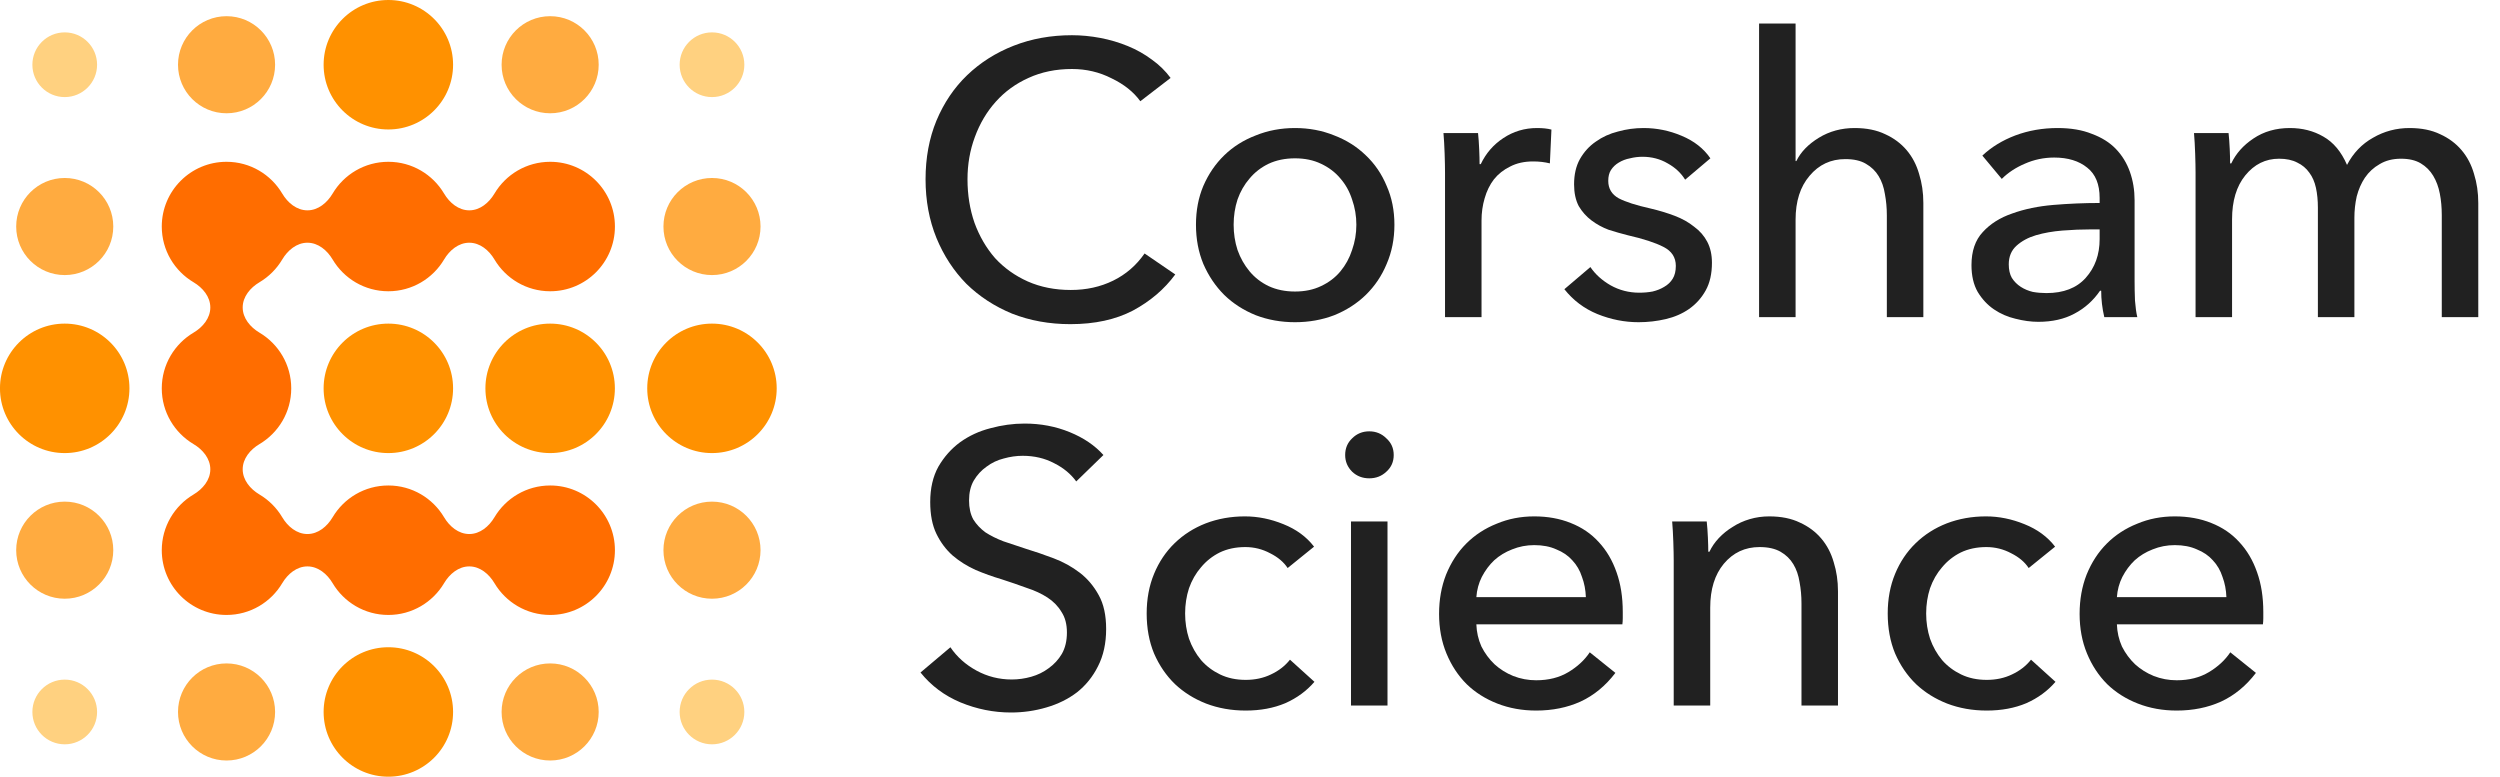
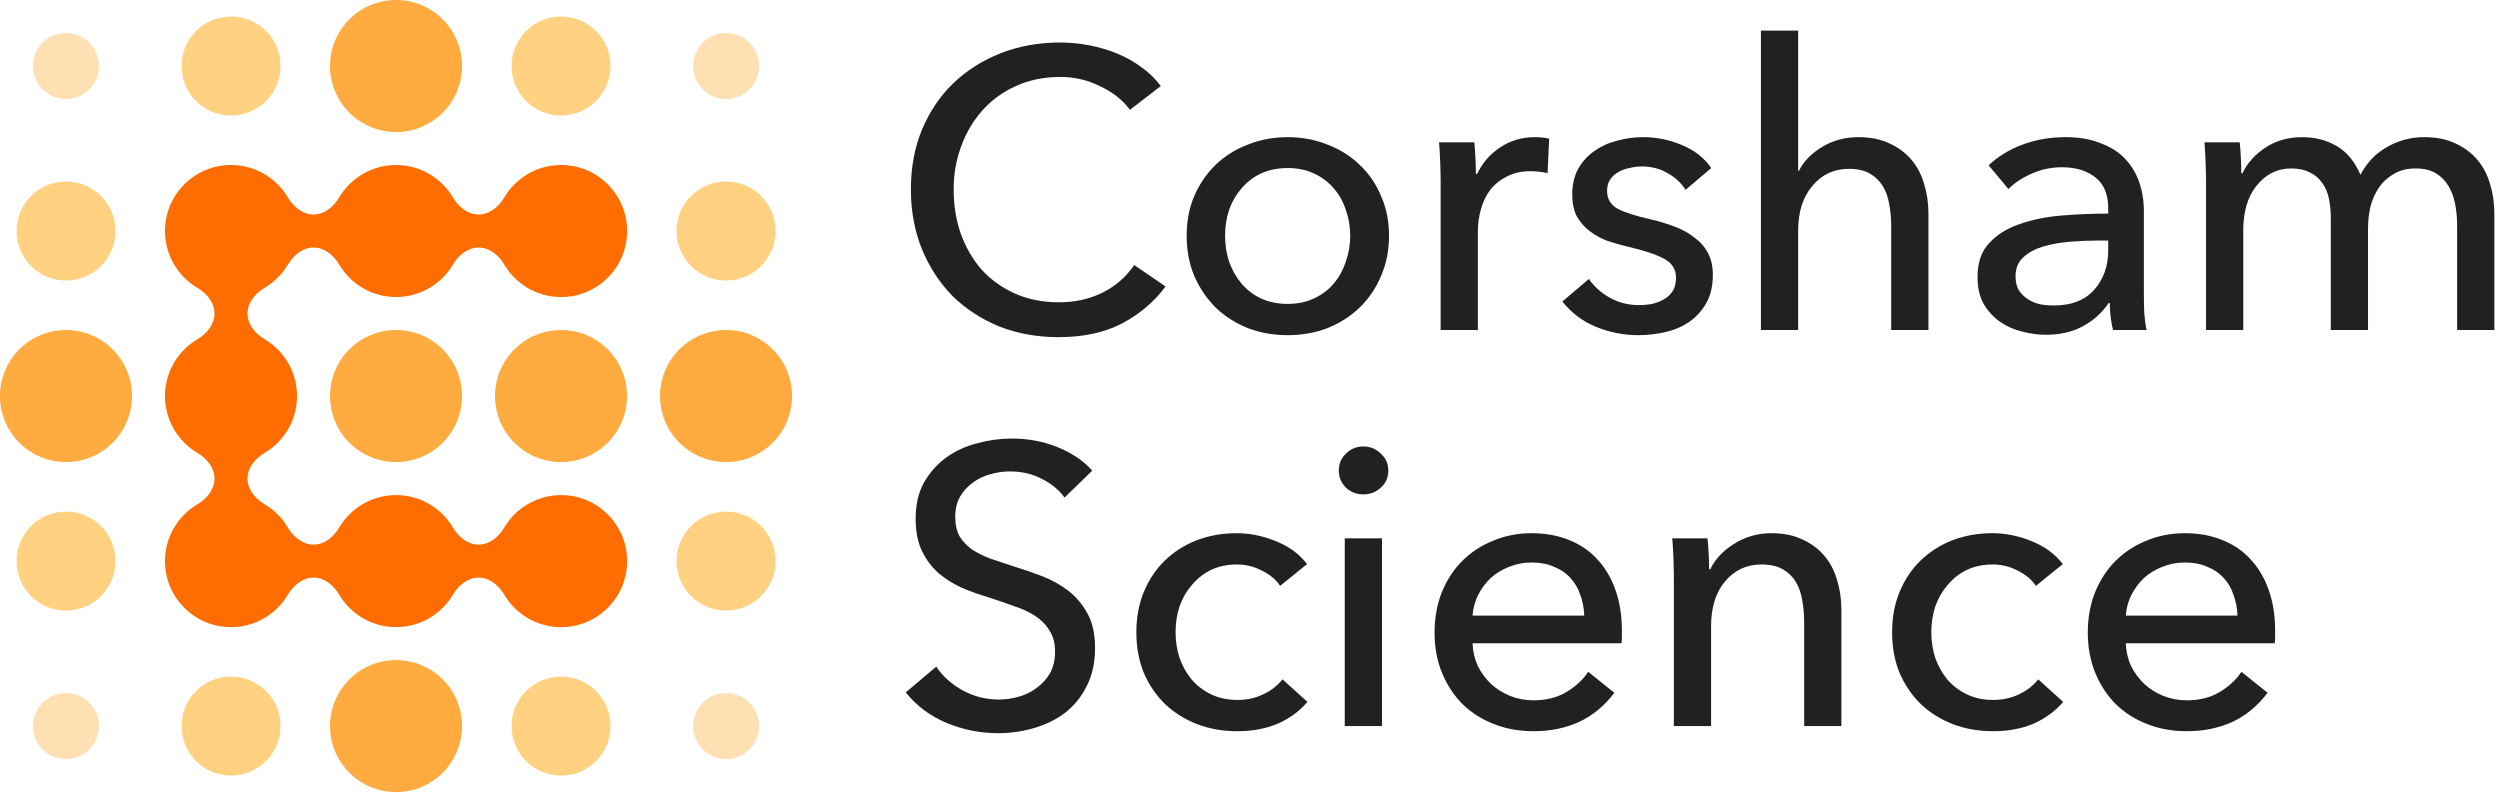
- <svg xmlns="http://www.w3.org/2000/svg" fill="none" height="32" viewBox="0 0 103 32" width="103">
-   <path d="m18.667 2.667c0 1.473-1.194 2.667-2.667 2.667-1.473 0-2.667-1.194-2.667-2.667s1.194-2.667 2.667-2.667c1.473 0 2.667 1.194 2.667 2.667z" fill="#ff9100" />
-   <path d="m5.333 16c0 1.473-1.194 2.667-2.667 2.667s-2.667-1.194-2.667-2.667 1.194-2.667 2.667-2.667 2.667 1.194 2.667 2.667z" fill="#ff9100" />
-   <path d="m18.667 16c0 1.473-1.194 2.667-2.667 2.667-1.473 0-2.667-1.194-2.667-2.667s1.194-2.667 2.667-2.667c1.473 0 2.667 1.194 2.667 2.667z" fill="#ff9100" />
-   <path d="m25.333 16c0 1.473-1.194 2.667-2.667 2.667-1.473 0-2.667-1.194-2.667-2.667s1.194-2.667 2.667-2.667c1.473 0 2.667 1.194 2.667 2.667z" fill="#ff9100" />
-   <path d="m32 16c0 1.473-1.194 2.667-2.667 2.667-1.473 0-2.667-1.194-2.667-2.667s1.194-2.667 2.667-2.667c1.473 0 2.667 1.194 2.667 2.667z" fill="#ff9100" />
-   <path d="m18.667 29.333c0 1.473-1.194 2.667-2.667 2.667-1.473 0-2.667-1.194-2.667-2.667 0-1.473 1.194-2.667 2.667-2.667 1.473 0 2.667 1.194 2.667 2.667z" fill="#ff9100" />
-   <path d="m11.334 2.667c0 1.105-.895 2-2 2-1.105 0-2-.895-2-2s.895-2 2-2c1.105 0 2 .895 2 2z" fill="#ffab40" />
-   <path d="m24.666 2.667c0 1.105-.895 2-2 2s-2-.895-2-2 .895-2 2-2 2 .895 2 2z" fill="#ffab40" />
-   <path d="m4.667 9.333c0 1.105-.895 2-2 2s-2-.895-2-2c0-1.105.895-2 2-2s2 .895 2 2z" fill="#ffab40" />
-   <path d="m31.334 9.333c0 1.105-.895 2-2 2s-2-.895-2-2c0-1.105.895-2 2-2s2 .895 2 2z" fill="#ffab40" />
-   <path d="m4.667 22.667c0 1.105-.895 2-2 2s-2-.895-2-2c0-1.105.895-2 2-2s2 .895 2 2z" fill="#ffab40" />
-   <path d="m31.334 22.667c0 1.105-.895 2-2 2s-2-.895-2-2c0-1.105.895-2 2-2s2 .895 2 2z" fill="#ffab40" />
-   <path d="m11.334 29.333c0 1.105-.895 2-2 2-1.105 0-2-.895-2-2 0-1.105.895-2 2-2 1.105 0 2 .895 2 2z" fill="#ffab40" />
-   <path d="m24.666 29.333c0 1.105-.895 2-2 2s-2-.895-2-2c0-1.105.895-2 2-2s2 .895 2 2z" fill="#ffab40" />
-   <path d="m4 2.667c0 .736-.597 1.333-1.333 1.333s-1.333-.597-1.333-1.333.597-1.333 1.333-1.333 1.333.597 1.333 1.333z" fill="#ffd180" />
-   <path d="m30.667 2.667c0 .736-.597 1.333-1.333 1.333-.736 0-1.333-.597-1.333-1.333s.597-1.333 1.333-1.333c.736 0 1.333.597 1.333 1.333z" fill="#ffd180" />
-   <path d="m4 29.333c0 .736-.597 1.333-1.333 1.333s-1.333-.597-1.333-1.333c0-.736.597-1.333 1.333-1.333s1.333.597 1.333 1.333z" fill="#ffd180" />
-   <path d="m30.667 29.333c0 .736-.597 1.333-1.333 1.333-.736 0-1.333-.597-1.333-1.333 0-.736.597-1.333 1.333-1.333.736 0 1.333.597 1.333 1.333z" fill="#ffd180" />
-   <path d="m12.666 10c-.442 0-.812.311-1.038.691-.229.386-.552.709-.938.938-.38.225-.691.596-.691 1.038 0 .442.311.812.691 1.038.784.465 1.309 1.319 1.309 2.296s-.525 1.831-1.309 2.296c-.38.225-.691.596-.691 1.038 0 .442.311.812.691 1.038.386.229.709.552.938.938.225.38.596.691 1.038.691s.812-.311 1.038-.691c.464-.784 1.319-1.309 2.296-1.309.977 0 1.831.525 2.296 1.309.225.38.596.691 1.038.691.442 0 .812-.311 1.038-.691.465-.783 1.319-1.309 2.296-1.309 1.473 0 2.667 1.194 2.667 2.667 0 1.473-1.194 2.667-2.667 2.667-.977 0-1.831-.525-2.296-1.309-.225-.38-.596-.691-1.038-.691-.442 0-.813.311-1.038.691-.464.783-1.319 1.309-2.296 1.309-.977 0-1.831-.525-2.296-1.309-.225-.38-.596-.691-1.038-.691s-.812.311-1.038.691c-.465.784-1.319 1.309-2.296 1.309-1.473 0-2.667-1.194-2.667-2.667 0-.977.525-1.831 1.309-2.296.38-.225.691-.596.691-1.038 0-.442-.311-.812-.691-1.038-.784-.465-1.309-1.319-1.309-2.296s.525-1.831 1.309-2.296c.38-.225.691-.596.691-1.038 0-.442-.311-.812-.691-1.038-.784-.465-1.309-1.319-1.309-2.296 0-1.473 1.194-2.667 2.667-2.667.977 0 1.831.525 2.296 1.309.225.38.596.691 1.038.691s.812-.311 1.038-.691c.464-.784 1.319-1.309 2.296-1.309.977 0 1.831.525 2.296 1.309.225.38.596.691 1.038.691.442 0 .812-.311 1.038-.691.465-.784 1.319-1.309 2.296-1.309 1.473 0 2.667 1.194 2.667 2.667 0 1.473-1.194 2.667-2.667 2.667-.977 0-1.831-.525-2.296-1.309-.225-.38-.596-.691-1.038-.691-.442 0-.813.311-1.038.691-.464.784-1.319 1.309-2.296 1.309-.977 0-1.831-.525-2.296-1.309-.225-.38-.596-.691-1.038-.691z" fill="#ff6d00" />
+ <svg xmlns="http://www.w3.org/2000/svg" fill="none" height="32" viewBox="0 0 101 32" width="101">
+   <path d="m18.667 2.667c0 1.473-1.194 2.667-2.667 2.667-1.473 0-2.667-1.194-2.667-2.667s1.194-2.667 2.667-2.667c1.473 0 2.667 1.194 2.667 2.667z" fill="#ffab40" />
+   <path d="m5.333 16c0 1.473-1.194 2.667-2.667 2.667s-2.667-1.194-2.667-2.667 1.194-2.667 2.667-2.667 2.667 1.194 2.667 2.667z" fill="#ffab40" />
+   <path d="m18.667 16c0 1.473-1.194 2.667-2.667 2.667-1.473 0-2.667-1.194-2.667-2.667s1.194-2.667 2.667-2.667c1.473 0 2.667 1.194 2.667 2.667z" fill="#ffab40" />
+   <path d="m25.333 16c0 1.473-1.194 2.667-2.667 2.667-1.473 0-2.667-1.194-2.667-2.667s1.194-2.667 2.667-2.667c1.473 0 2.667 1.194 2.667 2.667z" fill="#ffab40" />
+   <path d="m32 16c0 1.473-1.194 2.667-2.667 2.667-1.473 0-2.667-1.194-2.667-2.667s1.194-2.667 2.667-2.667c1.473 0 2.667 1.194 2.667 2.667z" fill="#ffab40" />
+   <path d="m18.667 29.333c0 1.473-1.194 2.667-2.667 2.667-1.473 0-2.667-1.194-2.667-2.667 0-1.473 1.194-2.667 2.667-2.667 1.473 0 2.667 1.194 2.667 2.667z" fill="#ffab40" />
+   <path d="m11.333 2.667c0 1.105-.895 2-2 2-1.105 0-2-.895-2-2s.895-2 2-2c1.105 0 2.0.895 2 2z" fill="#ffd180" />
+   <path d="m24.667 2.667c0 1.105-.895 2-2 2-1.105 0-2-.895-2-2s.895-2 2-2c1.105 0 2 .895 2 2z" fill="#ffd180" />
+   <path d="m4.667 9.333c0 1.105-.895 2-2 2s-2-.895-2-2.0.895-2 2-2 2 .895 2 2z" fill="#ffd180" />
+   <path d="m31.333 9.333c0 1.105-.895 2-2 2-1.105 0-2-.895-2-2s.895-2 2-2c1.105 0 2 .895 2 2z" fill="#ffd180" />
+   <path d="m4.667 22.667c0 1.105-.895 2-2 2s-2-.895-2-2c0-1.105.895-2 2-2s2 .895 2 2z" fill="#ffd180" />
+   <path d="m31.333 22.667c0 1.105-.895 2-2 2-1.105 0-2-.895-2-2 0-1.105.895-2 2-2 1.105 0 2 .895 2 2z" fill="#ffd180" />
+   <path d="m11.333 29.333c0 1.105-.895 2-2 2-1.105 0-2-.895-2-2 0-1.105.895-2 2-2 1.105 0 2.0.895 2 2z" fill="#ffd180" />
+   <path d="m24.667 29.333c0 1.105-.895 2-2 2-1.105 0-2-.895-2-2 0-1.105.895-2 2-2 1.105 0 2 .895 2 2z" fill="#ffd180" />
+   <path d="m4 2.667c0 .736-.597 1.333-1.333 1.333s-1.333-.597-1.333-1.333.597-1.333 1.333-1.333 1.333.597 1.333 1.333z" fill="#ffe0b2" />
+   <path d="m30.667 2.667c0 .736-.597 1.333-1.333 1.333-.736 0-1.333-.597-1.333-1.333s.597-1.333 1.333-1.333c.736 0 1.333.597 1.333 1.333z" fill="#ffe0b2" />
+   <path d="m4 29.333c0 .736-.597 1.333-1.333 1.333s-1.333-.597-1.333-1.333c0-.736.597-1.333 1.333-1.333s1.333.597 1.333 1.333z" fill="#ffe0b2" />
+   <path d="m30.667 29.333c0 .736-.597 1.333-1.333 1.333-.736 0-1.333-.597-1.333-1.333 0-.736.597-1.333 1.333-1.333.736 0 1.333.597 1.333 1.333z" fill="#ffe0b2" />
+   <path d="m12.667 10c-.442 0-.812.311-1.038.691-.229.386-.552.709-.938.938-.38.225-.691.596-.691 1.038 0 .442.311.812.691 1.038.784.465 1.309 1.319 1.309 2.296s-.525 1.831-1.309 2.296c-.38.225-.691.596-.691 1.038 0 .442.311.812.691 1.038.386.229.709.552.938.938.225.38.596.691 1.038.691.442 0 .812-.311 1.038-.691.465-.784 1.319-1.309 2.296-1.309.977 0 1.831.525 2.296 1.309.225.38.596.691 1.038.691.442 0 .812-.311 1.038-.691.464-.784 1.319-1.309 2.296-1.309 1.473 0 2.667 1.194 2.667 2.667 0 1.473-1.194 2.667-2.667 2.667-.977 0-1.831-.525-2.296-1.309-.225-.38-.596-.691-1.038-.691-.442 0-.812.311-1.038.691-.464.784-1.319 1.309-2.296 1.309-.977 0-1.831-.525-2.296-1.309-.225-.38-.596-.691-1.038-.691-.442 0-.812.311-1.038.691-.465.784-1.319 1.309-2.296 1.309-1.473 0-2.667-1.194-2.667-2.667 0-.977.525-1.831 1.309-2.296.38-.225.691-.596.691-1.038 0-.442-.311-.812-.691-1.038-.784-.465-1.309-1.319-1.309-2.296s.525-1.831 1.309-2.296c.38-.225.691-.596.691-1.038 0-.442-.311-.812-.691-1.038-.784-.465-1.309-1.319-1.309-2.296 0-1.473 1.194-2.667 2.667-2.667.977 0 1.831.525 2.296 1.309.225.38.596.691 1.038.691s.812-.311 1.038-.691c.464-.784 1.319-1.309 2.296-1.309.977 0 1.831.525 2.296 1.309.225.38.596.691 1.038.691.442 0 .812-.311 1.038-.691.464-.784 1.319-1.309 2.296-1.309 1.473 0 2.667 1.194 2.667 2.667 0 1.473-1.194 2.667-2.667 2.667-.977 0-1.831-.525-2.296-1.309-.225-.38-.596-.691-1.038-.691-.442 0-.812.311-1.038.691-.464.784-1.319 1.309-2.296 1.309-.977 0-1.831-.525-2.296-1.309-.225-.38-.596-.691-1.038-.691z" fill="#ff6d00" />
  <g fill="#212121">
-     <path d="m48.421 11.307c-.448.608-1.029 1.104-1.744 1.488-.715.373-1.573.56-2.576.56-.864 0-1.664-.144-2.4-.432-.725-.299-1.355-.709-1.888-1.232-.523-.533-.933-1.163-1.232-1.888-.299-.736-.448-1.541-.448-2.416 0-.885.149-1.691.448-2.416.309-.736.731-1.36 1.264-1.872.544-.523 1.184-.928 1.92-1.216s1.536-.432 2.4-.432c.384 0 .773.037 1.168.112.395.075.773.187 1.136.336.363.149.693.336.992.56.299.213.555.464.768.752l-1.248.96c-.277-.384-.672-.699-1.184-.944-.501-.256-1.045-.384-1.632-.384-.661 0-1.259.123-1.792.368-.523.235-.971.56-1.344.976s-.661.901-.864 1.456c-.203.544-.304 1.125-.304 1.744 0 .64.096 1.237.288 1.792.203.555.485 1.04.848 1.456.373.405.821.725 1.344.96.533.235 1.125.352 1.776.352.64 0 1.221-.128 1.744-.384s.955-.629 1.296-1.12z" />
-     <path d="m57.45 9.259c0 .587-.107 1.125-.32 1.616-.203.491-.491.917-.864 1.28-.363.352-.795.629-1.296.832-.501.192-1.04.288-1.616.288s-1.115-.096-1.616-.288c-.501-.203-.933-.48-1.296-.832-.363-.363-.651-.789-.864-1.28-.203-.491-.304-1.029-.304-1.616 0-.587.101-1.12.304-1.6.213-.491.501-.912.864-1.264.363-.352.795-.624 1.296-.816.501-.203 1.04-.304 1.616-.304s1.115.101 1.616.304c.501.192.933.464 1.296.816.373.352.661.773.864 1.264.213.48.32 1.013.32 1.6zm-1.568 0c0-.363-.059-.709-.176-1.04-.107-.331-.267-.619-.48-.864-.213-.256-.48-.459-.8-.608-.309-.149-.667-.224-1.072-.224-.405 0-.768.075-1.088.224-.309.149-.571.352-.784.608-.213.245-.379.533-.496.864-.107.331-.16.677-.16 1.04 0 .363.053.709.16 1.04.117.331.283.624.496.88.213.256.475.459.784.608.32.149.683.224 1.088.224.405 0 .763-.075 1.072-.224.32-.149.587-.352.8-.608.213-.256.373-.549.48-.88.117-.331.176-.677.176-1.04z" />
-     <path d="m59.535 7.115c0-.203-.005-.464-.016-.784-.011-.32-.027-.603-.048-.848h1.424c.021.192.037.416.048.672.011.245.016.448.016.608h.048c.213-.448.523-.805.928-1.072.416-.277.88-.416 1.392-.416.235 0 .432.021.592.064l-.064 1.392c-.213-.053-.443-.08-.688-.08-.363 0-.677.069-.944.208-.267.128-.491.304-.672.528-.171.224-.299.485-.384.784-.085.288-.128.592-.128.912v3.984h-1.504z" />
-     <path d="m69.428 7.403c-.171-.277-.411-.501-.72-.672-.309-.181-.656-.272-1.04-.272-.171 0-.341.021-.512.064-.171.032-.325.091-.464.176-.128.075-.235.176-.32.304-.075.117-.112.267-.112.448 0 .32.144.56.432.72.288.149.72.288 1.296.416.363.085.699.187 1.008.304.309.117.576.267.8.448.235.171.416.379.544.624s.192.533.192.864c0 .448-.085.827-.256 1.136-.171.309-.4.565-.688.768-.277.192-.597.331-.96.416-.363.085-.736.128-1.12.128-.576 0-1.141-.112-1.696-.336-.544-.224-.997-.565-1.36-1.024l1.072-.912c.203.299.48.549.832.752.363.203.757.304 1.184.304.192 0 .373-.016.544-.048.181-.043.341-.107.48-.192.149-.085.267-.197.352-.336.085-.139.128-.315.128-.528 0-.352-.171-.613-.512-.784-.331-.171-.821-.331-1.472-.48-.256-.064-.517-.139-.784-.224-.256-.096-.491-.224-.704-.384-.213-.16-.389-.357-.528-.592-.128-.245-.192-.544-.192-.896 0-.405.08-.752.24-1.04.171-.299.389-.539.656-.72.267-.192.571-.331.912-.416.341-.096.693-.144 1.056-.144.544 0 1.067.107 1.568.32.512.213.907.523 1.184.928z" />
-     <path d="m74.01 6.635c.181-.373.491-.693.928-.96.437-.267.928-.4 1.472-.4.491 0 .912.085 1.264.256.352.16.645.379.88.656.235.277.405.603.512.976.117.373.176.773.176 1.2v4.704h-1.504v-4.192c0-.309-.027-.603-.08-.88-.043-.277-.128-.523-.256-.736-.128-.213-.304-.384-.528-.512-.213-.128-.496-.192-.848-.192-.597 0-1.088.229-1.472.688-.384.448-.576 1.051-.576 1.808v4.016h-1.504v-12.096h1.504v5.664z" />
-     <path d="m86.505 8.155c0-.565-.171-.981-.512-1.248-.341-.277-.795-.416-1.36-.416-.427 0-.832.085-1.216.256-.373.16-.688.368-.944.624l-.8-.96c.373-.352.827-.629 1.36-.832.544-.203 1.125-.304 1.744-.304.544 0 1.013.08 1.408.24.405.149.736.357.992.624.256.267.448.581.576.944.128.363.192.752.192 1.168v3.312c0 .256.005.528.016.816.021.277.053.507.096.688h-1.36c-.085-.363-.128-.725-.128-1.088h-.048c-.277.405-.629.72-1.056.944-.416.224-.912.336-1.488.336-.299 0-.613-.043-.944-.128-.32-.075-.613-.203-.88-.384-.267-.181-.491-.421-.672-.72-.171-.299-.256-.667-.256-1.104 0-.576.155-1.029.464-1.36.309-.341.715-.597 1.216-.768.501-.181 1.067-.299 1.696-.352.629-.053 1.264-.08 1.904-.08zm-.368 1.296c-.373 0-.763.016-1.168.048-.395.032-.757.096-1.088.192-.32.096-.587.24-.8.432-.213.192-.32.448-.32.768 0 .224.043.411.128.56.096.149.219.272.368.368.149.096.315.165.496.208.181.032.368.048.56.048.704 0 1.243-.208 1.616-.624.384-.427.576-.96.576-1.6v-.4z" />
-     <path d="m91.929 6.731c.192-.405.496-.747.912-1.024.427-.288.928-.432 1.504-.432.512 0 .971.117 1.376.352.416.235.741.624.976 1.168.256-.491.613-.864 1.072-1.12.459-.267.96-.4 1.504-.4.491 0 .912.085 1.264.256.352.16.646.379.88.656.235.277.406.603.512.976.118.373.176.773.176 1.2v4.704h-1.504v-4.208c0-.309-.026-.603-.08-.88-.053-.277-.144-.523-.272-.736-.128-.213-.298-.384-.512-.512-.213-.128-.485-.192-.816-.192-.341 0-.635.075-.88.224-.245.139-.448.325-.608.56-.149.224-.261.48-.336.768-.064.288-.096.581-.096.88v4.096h-1.504v-4.512c0-.299-.027-.571-.08-.816-.053-.245-.144-.453-.272-.624-.128-.181-.293-.32-.496-.416-.203-.107-.453-.16-.752-.16-.555 0-1.019.229-1.392.688-.363.448-.544 1.051-.544 1.808v4.032h-1.504v-5.952c0-.203-.005-.464-.016-.784-.011-.32-.027-.603-.048-.848h1.424c.021.192.037.411.048.656.011.235.016.432.016.592z" />
-     <path d="m44.341 19.835c-.224-.309-.528-.56-.912-.752-.384-.203-.816-.304-1.296-.304-.256 0-.517.037-.784.112-.256.064-.491.176-.704.336-.213.149-.389.341-.528.576-.128.224-.192.496-.192.816 0 .309.059.571.176.784.128.203.293.379.496.528.213.139.459.261.736.368.288.096.592.197.912.304.384.117.773.251 1.168.4.395.149.752.347 1.072.592.32.245.581.555.784.928.203.363.304.827.304 1.392 0 .587-.112 1.099-.336 1.536-.213.427-.501.784-.864 1.072-.363.277-.784.485-1.264.624-.469.139-.955.208-1.456.208-.715 0-1.408-.139-2.08-.416-.661-.277-1.211-.688-1.648-1.232l1.232-1.04c.267.395.624.715 1.072.96.448.245.933.368 1.456.368.267 0 .533-.037.8-.112.267-.075.507-.192.72-.352.224-.16.405-.357.544-.592.139-.245.208-.539.208-.88 0-.341-.075-.624-.224-.848-.139-.235-.331-.432-.576-.592s-.533-.293-.864-.4c-.32-.117-.661-.235-1.024-.352-.363-.107-.72-.235-1.072-.384-.352-.16-.667-.357-.944-.592-.277-.245-.501-.544-.672-.896s-.256-.789-.256-1.312c0-.565.112-1.051.336-1.456.235-.405.533-.741.896-1.008.373-.267.789-.459 1.248-.576.469-.128.939-.192 1.408-.192.661 0 1.28.117 1.856.352.576.235 1.04.549 1.392.944z" />
-     <path d="m53.051 23.403c-.16-.245-.4-.448-.72-.608-.32-.171-.661-.256-1.024-.256-.395 0-.747.075-1.056.224-.299.149-.555.352-.768.608-.213.245-.379.533-.496.864-.107.331-.16.677-.16 1.04 0 .363.053.709.16 1.04.117.331.283.624.496.88.213.245.475.443.784.592.309.149.661.224 1.056.224.384 0 .731-.075 1.04-.224.32-.149.581-.352.784-.608l1.008.912c-.32.373-.72.667-1.2.88-.48.203-1.024.304-1.632.304-.587 0-1.131-.096-1.632-.288-.491-.192-.917-.459-1.28-.8-.363-.352-.651-.773-.864-1.264-.203-.491-.304-1.04-.304-1.648 0-.597.101-1.141.304-1.632.203-.491.485-.912.848-1.264.363-.352.789-.624 1.28-.816.501-.192 1.04-.288 1.616-.288.533 0 1.061.107 1.584.32.533.213.955.523 1.264.928z" />
-     <path d="m57.165 29.067h-1.504v-7.584h1.504zm.256-10.32c0 .277-.101.507-.304.688-.192.181-.427.272-.704.272-.277 0-.512-.091-.704-.272-.192-.192-.288-.421-.288-.688 0-.277.096-.507.288-.688.192-.192.427-.288.704-.288.277 0 .512.096.704.288.203.181.304.411.304.688z" />
-     <path d="m65.338 24.603c-.011-.299-.064-.576-.16-.832-.085-.267-.219-.496-.4-.688-.171-.192-.389-.341-.656-.448-.256-.117-.56-.176-.912-.176-.32 0-.624.059-.912.176-.277.107-.523.256-.736.448-.203.192-.373.421-.512.688-.128.256-.203.533-.224.832zm1.52.608v.256c0 .085-.005.171-.016.256h-6.016c.011.32.08.624.208.912.139.277.32.523.544.736.224.203.48.363.768.48.299.117.613.176.944.176.512 0 .955-.112 1.328-.336.373-.224.667-.496.88-.816l1.056.848c-.405.533-.885.928-1.44 1.184-.544.245-1.152.368-1.824.368-.576 0-1.109-.096-1.6-.288-.491-.192-.912-.459-1.264-.8-.352-.352-.629-.773-.832-1.264-.203-.491-.304-1.035-.304-1.632 0-.587.096-1.125.288-1.616.203-.501.48-.928.832-1.28s.768-.624 1.248-.816c.48-.203.997-.304 1.552-.304.555 0 1.056.091 1.504.272.459.181.843.443 1.152.784.32.341.565.757.736 1.248.171.48.256 1.024.256 1.632z" />
-     <path d="m70.317 21.483c.021.192.037.411.048.656.011.235.016.432.016.592h.048c.096-.203.224-.389.384-.56.171-.181.363-.336.576-.464.213-.139.448-.245.704-.32.256-.075.523-.112.8-.112.491 0 .912.085 1.264.256.352.16.645.379.88.656.235.277.405.603.512.976.117.373.176.773.176 1.2v4.704h-1.504v-4.208c0-.309-.027-.603-.08-.88-.043-.277-.128-.523-.256-.736-.128-.213-.304-.384-.528-.512s-.512-.192-.864-.192c-.597 0-1.088.229-1.472.688-.373.448-.56 1.051-.56 1.808v4.032h-1.504v-5.952c0-.203-.005-.464-.016-.784-.011-.32-.027-.603-.048-.848z" />
-     <path d="m83.582 23.403c-.16-.245-.4-.448-.72-.608-.32-.171-.661-.256-1.024-.256-.395 0-.747.075-1.056.224-.299.149-.555.352-.768.608-.213.245-.379.533-.496.864-.107.331-.16.677-.16 1.04 0 .363.053.709.16 1.04.117.331.283.624.496.88.213.245.475.443.784.592.309.149.661.224 1.056.224.384 0 .731-.075 1.04-.224.32-.149.581-.352.784-.608l1.008.912c-.32.373-.72.667-1.2.88-.48.203-1.024.304-1.632.304-.587 0-1.131-.096-1.632-.288-.491-.192-.917-.459-1.28-.8-.363-.352-.651-.773-.864-1.264-.203-.491-.304-1.04-.304-1.648 0-.597.101-1.141.304-1.632.203-.491.485-.912.848-1.264.363-.352.789-.624 1.28-.816.501-.192 1.04-.288 1.616-.288.533 0 1.061.107 1.584.32.533.213.955.523 1.264.928z" />
-     <path d="m91.728 24.603c-.011-.299-.064-.576-.16-.832-.085-.267-.219-.496-.4-.688-.171-.192-.389-.341-.656-.448-.256-.117-.56-.176-.912-.176-.32 0-.624.059-.912.176-.277.107-.523.256-.736.448-.203.192-.373.421-.512.688-.128.256-.203.533-.224.832zm1.52.608v.256c0 .085-.005.171-.016.256h-6.016c.011.32.08.624.208.912.139.277.32.523.544.736.224.203.48.363.768.48.299.117.613.176.944.176.512 0 .955-.112 1.328-.336.373-.224.667-.496.88-.816l1.056.848c-.405.533-.885.928-1.44 1.184-.544.245-1.152.368-1.824.368-.576 0-1.109-.096-1.6-.288-.491-.192-.912-.459-1.264-.8-.352-.352-.629-.773-.832-1.264-.203-.491-.304-1.035-.304-1.632 0-.587.096-1.125.288-1.616.203-.501.48-.928.832-1.28s.768-.624 1.248-.816c.48-.203.997-.304 1.552-.304.555 0 1.056.091 1.504.272.459.181.843.443 1.152.784.32.341.565.757.736 1.248.171.48.256 1.024.256 1.632z" />
+     <path d="m47.088 11.573c-.448.608-1.029 1.104-1.744 1.488-.715.373-1.573.56-2.576.56-.864 0-1.664-.144-2.4-.432-.725-.299-1.355-.709-1.888-1.232-.523-.533-.933-1.163-1.232-1.888-.299-.736-.448-1.541-.448-2.416 0-.885.149-1.691.448-2.416.309-.736.731-1.36 1.264-1.872.544-.523 1.184-.928 1.92-1.216s1.536-.432 2.4-.432c.384 0 .773.037 1.168.112.395.075.773.187 1.136.336.363.149.693.336.992.56.299.213.555.464.768.752l-1.248.96c-.277-.384-.672-.699-1.184-.944-.501-.256-1.045-.384-1.632-.384-.661 0-1.259.123-1.792.368-.523.235-.971.56-1.344.976-.373.416-.661.901-.864 1.456-.203.544-.304 1.125-.304 1.744 0 .64.096 1.237.288 1.792.203.555.485 1.04.848 1.456.373.405.821.725 1.344.96.533.235 1.125.352 1.776.352.64 0 1.221-.128 1.744-.384.523-.256.955-.629 1.296-1.12z" />
+     <path d="m56.117 9.525c0 .587-.107 1.125-.32 1.616-.203.491-.491.917-.864 1.28-.363.352-.795.629-1.296.832-.501.192-1.04.288-1.616.288s-1.115-.096-1.616-.288c-.501-.203-.933-.48-1.296-.832-.363-.363-.651-.789-.864-1.28-.203-.491-.304-1.029-.304-1.616 0-.587.101-1.12.304-1.6.213-.491.501-.912.864-1.264.363-.352.795-.624 1.296-.816.501-.203 1.04-.304 1.616-.304s1.115.101 1.616.304c.501.192.933.464 1.296.816.373.352.661.773.864 1.264.213.48.32 1.013.32 1.6zm-1.568 0c0-.363-.059-.709-.176-1.04-.107-.331-.267-.619-.48-.864-.213-.256-.48-.459-.8-.608-.309-.149-.667-.224-1.072-.224-.405 0-.768.075-1.088.224-.309.149-.571.352-.784.608-.213.245-.379.533-.496.864-.107.331-.16.677-.16 1.04 0 .363.053.709.16 1.04.117.331.283.624.496.88.213.256.475.459.784.608.32.149.683.224 1.088.224.405 0 .763-.075 1.072-.224.32-.149.587-.352.8-.608.213-.256.373-.549.48-.88.117-.331.176-.677.176-1.04z" />
+     <path d="m58.202 7.381c0-.203-.005-.464-.016-.784s-.027-.603-.048-.848h1.424c.021.192.037.416.048.672.011.245.016.448.016.608h.048c.213-.448.523-.805.928-1.072.416-.277.88-.416 1.392-.416.235 0 .432.021.592.064l-.064 1.392c-.213-.053-.443-.08-.688-.08-.363 0-.677.069-.944.208-.267.128-.491.304-.672.528-.171.224-.299.485-.384.784-.085.288-.128.592-.128.912v3.984h-1.504z" />
+     <path d="m68.095 7.669c-.171-.277-.411-.501-.72-.672-.309-.181-.656-.272-1.04-.272-.171 0-.341.021-.512.064-.171.032-.325.091-.464.176-.128.075-.235.176-.32.304-.075.117-.112.267-.112.448 0 .32.144.56.432.72.288.149.72.288 1.296.416.363.085.699.187 1.008.304.309.117.576.267.8.448.235.171.416.379.544.624.128.245.192.533.192.864 0 .448-.085.827-.256 1.136-.171.309-.4.565-.688.768-.277.192-.597.331-.96.416-.363.085-.736.128-1.12.128-.576 0-1.141-.112-1.696-.336-.544-.224-.997-.565-1.36-1.024l1.072-.912c.203.299.48.549.832.752.363.203.757.304 1.184.304.192 0 .373-.016.544-.048.181-.043.341-.107.48-.192.149-.085.267-.197.352-.336.085-.139.128-.315.128-.528 0-.352-.171-.613-.512-.784-.331-.171-.821-.331-1.472-.48-.256-.064-.517-.139-.784-.224-.256-.096-.491-.224-.704-.384-.213-.16-.389-.357-.528-.592-.128-.245-.192-.544-.192-.896 0-.405.08-.752.24-1.04.171-.299.389-.539.656-.72.267-.192.571-.331.912-.416.341-.096.693-.144 1.056-.144.544 0 1.067.107 1.568.32.512.213.907.523 1.184.928z" />
+     <path d="m72.677 6.901c.181-.373.491-.693.928-.96.437-.267.928-.4 1.472-.4.491 0 .912.085 1.264.256.352.16.645.379.88.656.235.277.405.603.512.976.117.373.176.773.176 1.2v4.704h-1.504v-4.192c0-.309-.027-.603-.08-.88-.043-.277-.128-.523-.256-.736-.128-.213-.304-.384-.528-.512-.213-.128-.496-.192-.848-.192-.597 0-1.088.229-1.472.688-.384.448-.576 1.051-.576 1.808v4.016h-1.504v-12.096h1.504v5.664z" />
+     <path d="m85.172 8.421c0-.565-.171-.981-.512-1.248-.341-.277-.795-.416-1.36-.416-.427 0-.832.085-1.216.256-.373.16-.688.368-.944.624l-.8-.96c.373-.352.827-.629 1.36-.832.544-.203 1.125-.304 1.744-.304.544 0 1.013.08 1.408.24.405.149.736.357.992.624.256.267.448.581.576.944.128.363.192.752.192 1.168v3.312c0 .256.005.528.016.816.021.277.053.507.096.688h-1.36c-.085-.363-.128-.725-.128-1.088h-.048c-.277.405-.629.72-1.056.944-.416.224-.912.336-1.488.336-.299 0-.613-.043-.944-.128-.32-.075-.613-.203-.88-.384-.267-.181-.491-.421-.672-.72-.171-.299-.256-.667-.256-1.104 0-.576.155-1.029.464-1.36.309-.341.715-.597 1.216-.768.501-.181 1.067-.299 1.696-.352.629-.053 1.264-.08 1.904-.08zm-.368 1.296c-.373 0-.763.016-1.168.048-.395.032-.757.096-1.088.192-.32.096-.587.24-.8.432s-.32.448-.32.768c0 .224.043.411.128.56.096.149.219.272.368.368s.315.165.496.208c.181.032.368.048.56.048.704 0 1.243-.208 1.616-.624.384-.427.576-.96.576-1.6v-.4z" />
+     <path d="m90.596 6.997c.192-.405.496-.747.912-1.024.427-.288.928-.432 1.504-.432.512 0 .971.117 1.376.352.416.235.741.624.976 1.168.256-.491.613-.864 1.072-1.12.459-.267.96-.4 1.504-.4.491 0 .912.085 1.264.256.352.16.645.379.88.656.235.277.405.603.512.976.117.373.176.773.176 1.2v4.704h-1.504v-4.208c0-.309-.027-.603-.08-.88-.053-.277-.144-.523-.272-.736-.128-.213-.299-.384-.512-.512-.213-.128-.485-.192-.816-.192-.341 0-.635.075-.88.224-.245.139-.448.325-.608.56-.149.224-.261.48-.336.768-.064.288-.096.581-.096.88v4.096h-1.504v-4.512c0-.299-.027-.571-.08-.816-.053-.245-.144-.453-.272-.624-.128-.181-.293-.32-.496-.416-.203-.107-.453-.16-.752-.16-.555 0-1.019.229-1.392.688-.363.448-.544 1.051-.544 1.808v4.032h-1.504v-5.952c0-.203-.005-.464-.016-.784-.011-.32-.027-.603-.048-.848h1.424c.021.192.037.411.048.656.011.235.016.432.016.592z" />
+     <path d="m43.008 20.101c-.224-.309-.528-.56-.912-.752-.384-.203-.816-.304-1.296-.304-.256 0-.517.037-.784.112-.256.064-.491.176-.704.336-.213.149-.389.341-.528.576-.128.224-.192.496-.192.816 0 .309.059.571.176.784.128.203.293.379.496.528.213.139.459.261.736.368.288.096.592.197.912.304.384.117.773.251 1.168.4.395.149.752.347 1.072.592.32.245.581.555.784.928.203.363.304.827.304 1.392 0 .587-.112 1.099-.336 1.536-.213.427-.501.784-.864 1.072-.363.277-.784.485-1.264.624-.469.139-.955.208-1.456.208-.715 0-1.408-.139-2.08-.416-.661-.277-1.211-.688-1.648-1.232l1.232-1.04c.267.395.624.715 1.072.96.448.245.933.368 1.456.368.267 0 .533-.037.8-.112.267-.075.507-.192.72-.352.224-.16.405-.357.544-.592.139-.245.208-.539.208-.88 0-.341-.075-.624-.224-.848-.139-.235-.331-.432-.576-.592-.245-.16-.533-.293-.864-.4-.32-.117-.661-.235-1.024-.352-.363-.107-.72-.235-1.072-.384-.352-.16-.667-.357-.944-.592-.277-.245-.501-.544-.672-.896-.171-.352-.256-.789-.256-1.312 0-.565.112-1.051.336-1.456.235-.405.533-.741.896-1.008.373-.267.789-.459 1.248-.576.469-.128.939-.192 1.408-.192.661 0 1.28.117 1.856.352.576.235 1.04.549 1.392.944z" />
+     <path d="m51.717 23.669c-.16-.245-.4-.448-.72-.608-.32-.171-.661-.256-1.024-.256-.395 0-.747.075-1.056.224-.299.149-.555.352-.768.608-.213.245-.379.533-.496.864-.107.331-.16.677-.16 1.04 0 .363.053.709.16 1.04.117.331.283.624.496.88.213.245.475.443.784.592.309.149.661.224 1.056.224.384 0 .731-.075 1.04-.224.32-.149.581-.352.784-.608l1.008.912c-.32.373-.72.667-1.2.88-.48.203-1.024.304-1.632.304-.587 0-1.131-.096-1.632-.288-.491-.192-.917-.459-1.28-.8-.363-.352-.651-.773-.864-1.264-.203-.491-.304-1.04-.304-1.648 0-.597.101-1.141.304-1.632.203-.491.485-.912.848-1.264s.789-.624 1.28-.816c.501-.192 1.04-.288 1.616-.288.533 0 1.061.107 1.584.32.533.213.955.523 1.264.928z" />
+     <path d="m55.832 29.333h-1.504v-7.584h1.504zm.256-10.32c0 .277-.101.507-.304.688-.192.181-.427.272-.704.272-.277 0-.512-.091-.704-.272-.192-.192-.288-.421-.288-.688 0-.277.096-.507.288-.688.192-.192.427-.288.704-.288.277 0 .512.096.704.288.203.181.304.411.304.688z" />
+     <path d="m64.004 24.869c-.011-.299-.064-.576-.16-.832-.085-.267-.219-.496-.4-.688-.171-.192-.389-.341-.656-.448-.256-.117-.56-.176-.912-.176-.32 0-.624.059-.912.176-.277.107-.523.256-.736.448-.203.192-.373.421-.512.688-.128.256-.203.533-.224.832zm1.52.608v.256c0 .085-.005.171-.016.256h-6.016c.011.32.08.624.208.912.139.277.32.523.544.736.224.203.48.363.768.48.299.117.613.176.944.176.512 0 .955-.112 1.328-.336s.667-.496.88-.816l1.056.848c-.405.533-.885.928-1.44 1.184-.544.245-1.152.368-1.824.368-.576 0-1.109-.096-1.6-.288s-.912-.459-1.264-.8c-.352-.352-.629-.773-.832-1.264-.203-.491-.304-1.035-.304-1.632 0-.587.096-1.125.288-1.616.203-.501.48-.928.832-1.28s.768-.624 1.248-.816c.48-.203.997-.304 1.552-.304s1.056.091 1.504.272c.459.181.843.443 1.152.784.32.341.565.757.736 1.248.171.48.256 1.024.256 1.632z" />
+     <path d="m68.984 21.749c.021.192.037.411.048.656.011.235.016.432.016.592h.048c.096-.203.224-.389.384-.56.171-.181.363-.336.576-.464.213-.139.448-.245.704-.32.256-.075.523-.112.8-.112.491 0 .912.085 1.264.256.352.16.645.379.88.656.235.277.405.603.512.976.117.373.176.773.176 1.2v4.704h-1.504v-4.208c0-.309-.027-.603-.08-.88-.043-.277-.128-.523-.256-.736-.128-.213-.304-.384-.528-.512s-.512-.192-.864-.192c-.597 0-1.088.229-1.472.688-.373.448-.56 1.051-.56 1.808v4.032h-1.504v-5.952c0-.203-.005-.464-.016-.784-.011-.32-.027-.603-.048-.848z" />
+     <path d="m82.249 23.669c-.16-.245-.4-.448-.72-.608-.32-.171-.661-.256-1.024-.256-.395 0-.747.075-1.056.224-.299.149-.555.352-.768.608-.213.245-.379.533-.496.864-.107.331-.16.677-.16 1.04 0 .363.053.709.16 1.04.117.331.283.624.496.88.213.245.475.443.784.592.309.149.661.224 1.056.224.384 0 .731-.075 1.04-.224.32-.149.581-.352.784-.608l1.008.912c-.32.373-.72.667-1.2.88-.48.203-1.024.304-1.632.304-.587 0-1.131-.096-1.632-.288-.491-.192-.917-.459-1.28-.8-.363-.352-.651-.773-.864-1.264-.203-.491-.304-1.04-.304-1.648 0-.597.101-1.141.304-1.632.203-.491.485-.912.848-1.264.363-.352.789-.624 1.28-.816.501-.192 1.04-.288 1.616-.288.533 0 1.061.107 1.584.32.533.213.955.523 1.264.928z" />
+     <path d="m90.395 24.869c-.011-.299-.064-.576-.16-.832-.085-.267-.219-.496-.4-.688-.171-.192-.389-.341-.656-.448-.256-.117-.56-.176-.912-.176-.32 0-.624.059-.912.176-.277.107-.523.256-.736.448-.203.192-.373.421-.512.688-.128.256-.203.533-.224.832zm1.52.608v.256c0 .085-.005.171-.016.256h-6.016c.011.32.08.624.208.912.139.277.32.523.544.736.224.203.48.363.768.48.299.117.613.176.944.176.512 0 .955-.112 1.328-.336s.667-.496.88-.816l1.056.848c-.405.533-.885.928-1.44 1.184-.544.245-1.152.368-1.824.368-.576 0-1.109-.096-1.6-.288s-.912-.459-1.264-.8c-.352-.352-.629-.773-.832-1.264-.203-.491-.304-1.035-.304-1.632 0-.587.096-1.125.288-1.616.203-.501.48-.928.832-1.28s.768-.624 1.248-.816c.48-.203.997-.304 1.552-.304s1.056.091 1.504.272c.459.181.843.443 1.152.784.32.341.565.757.736 1.248.171.48.256 1.024.256 1.632z" />
  </g>
</svg>
